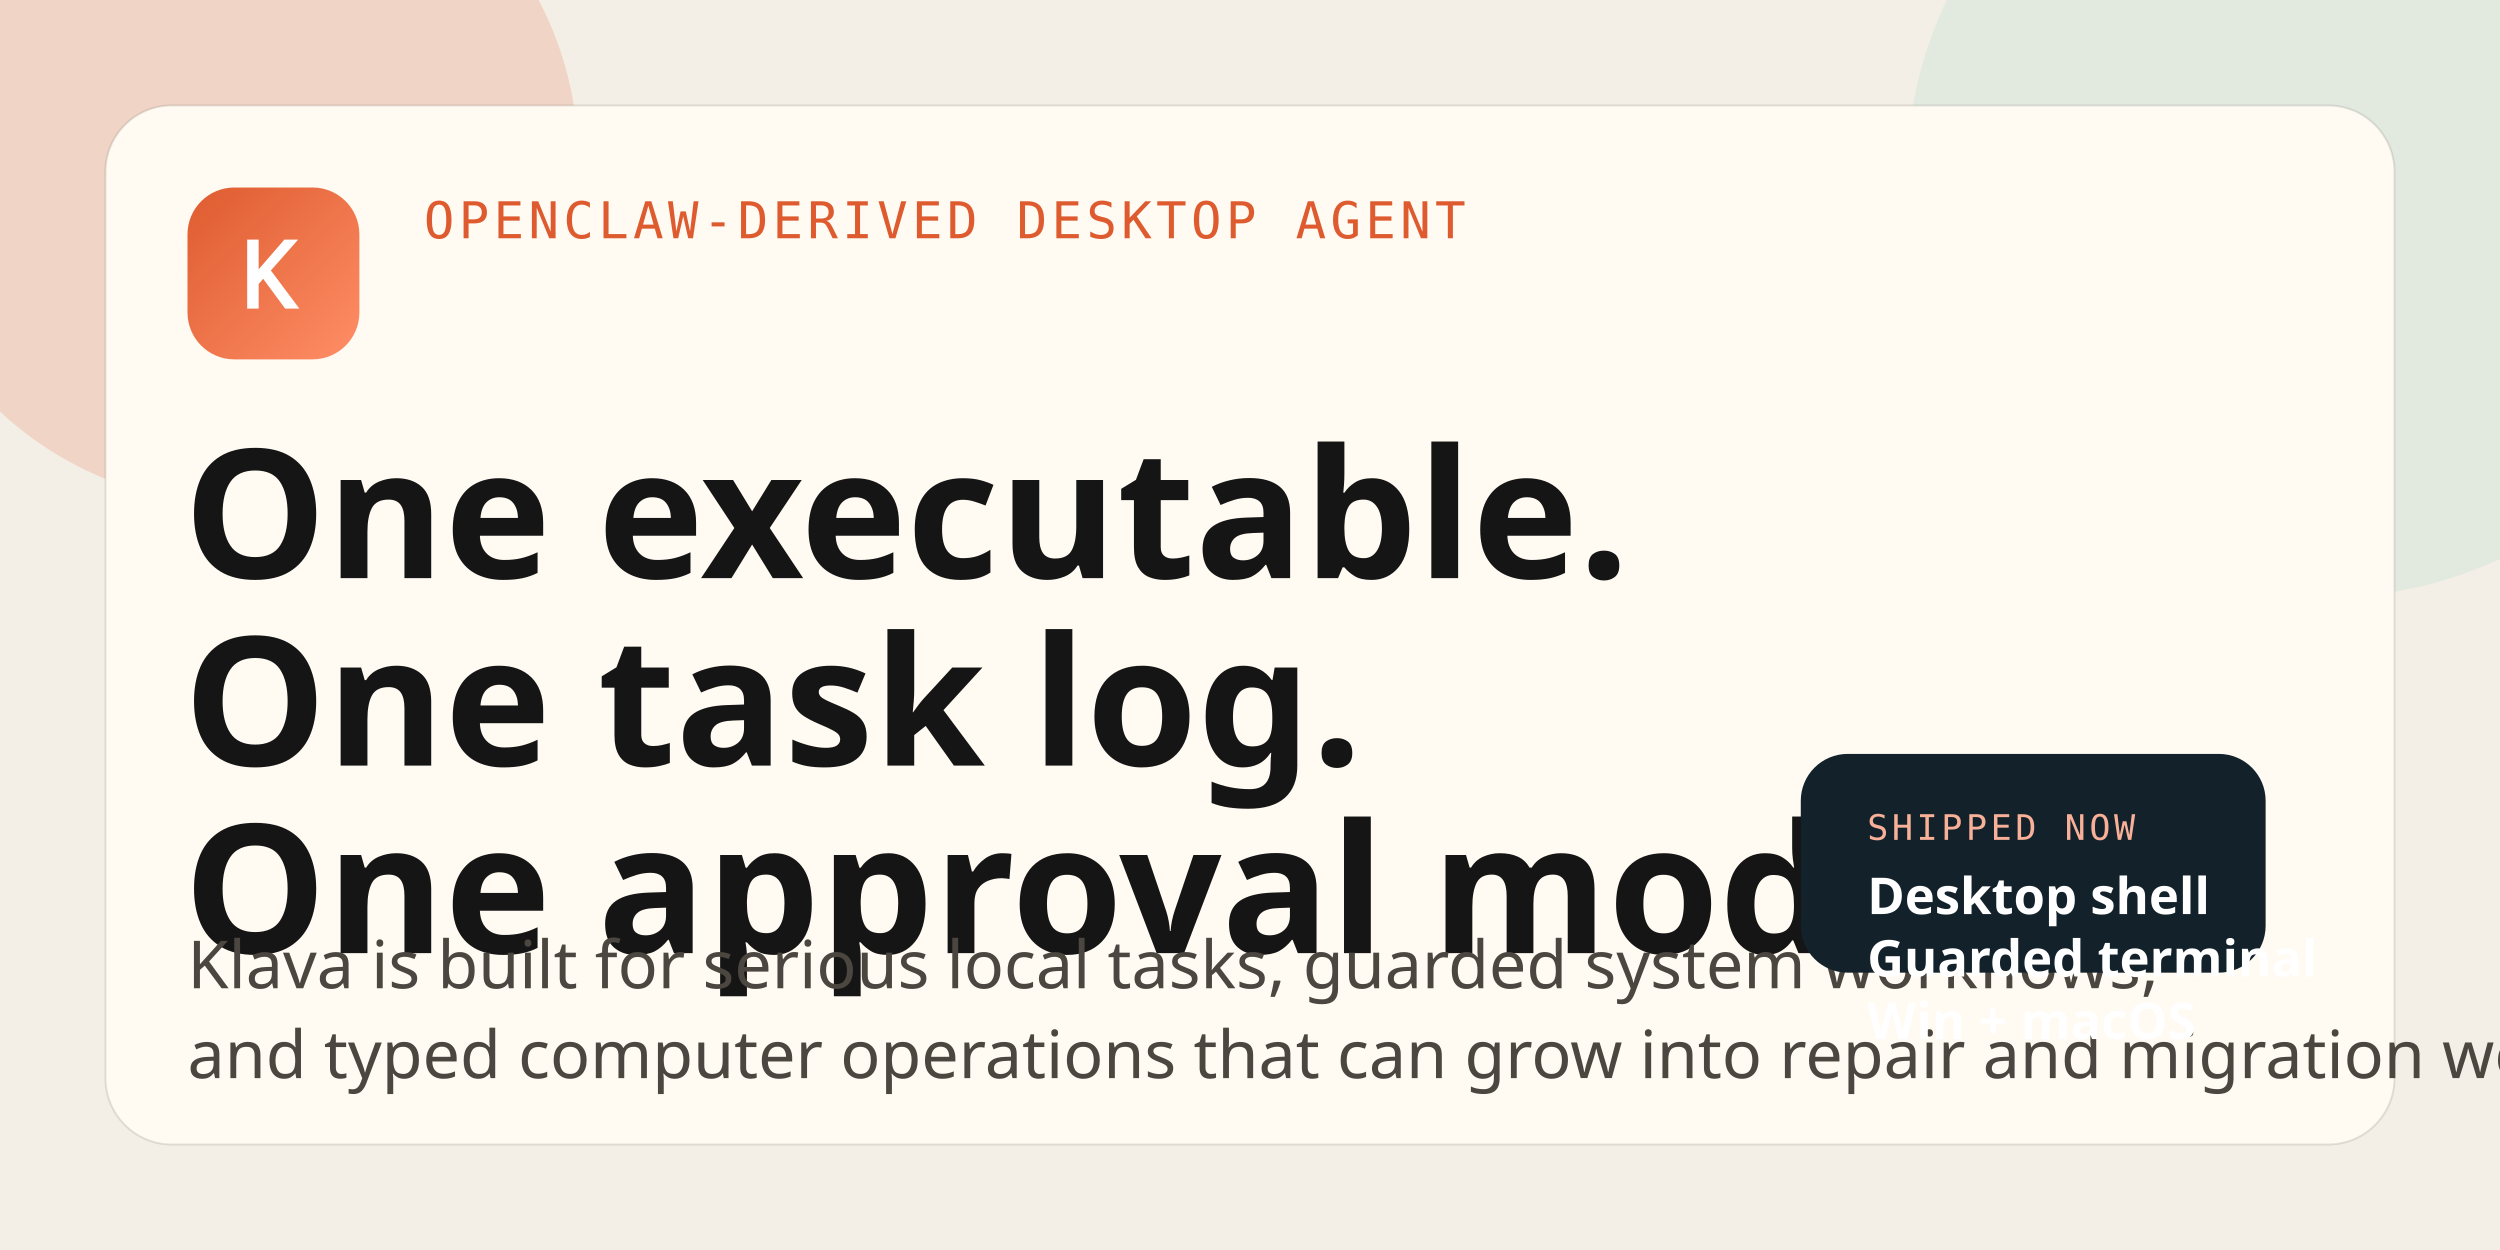
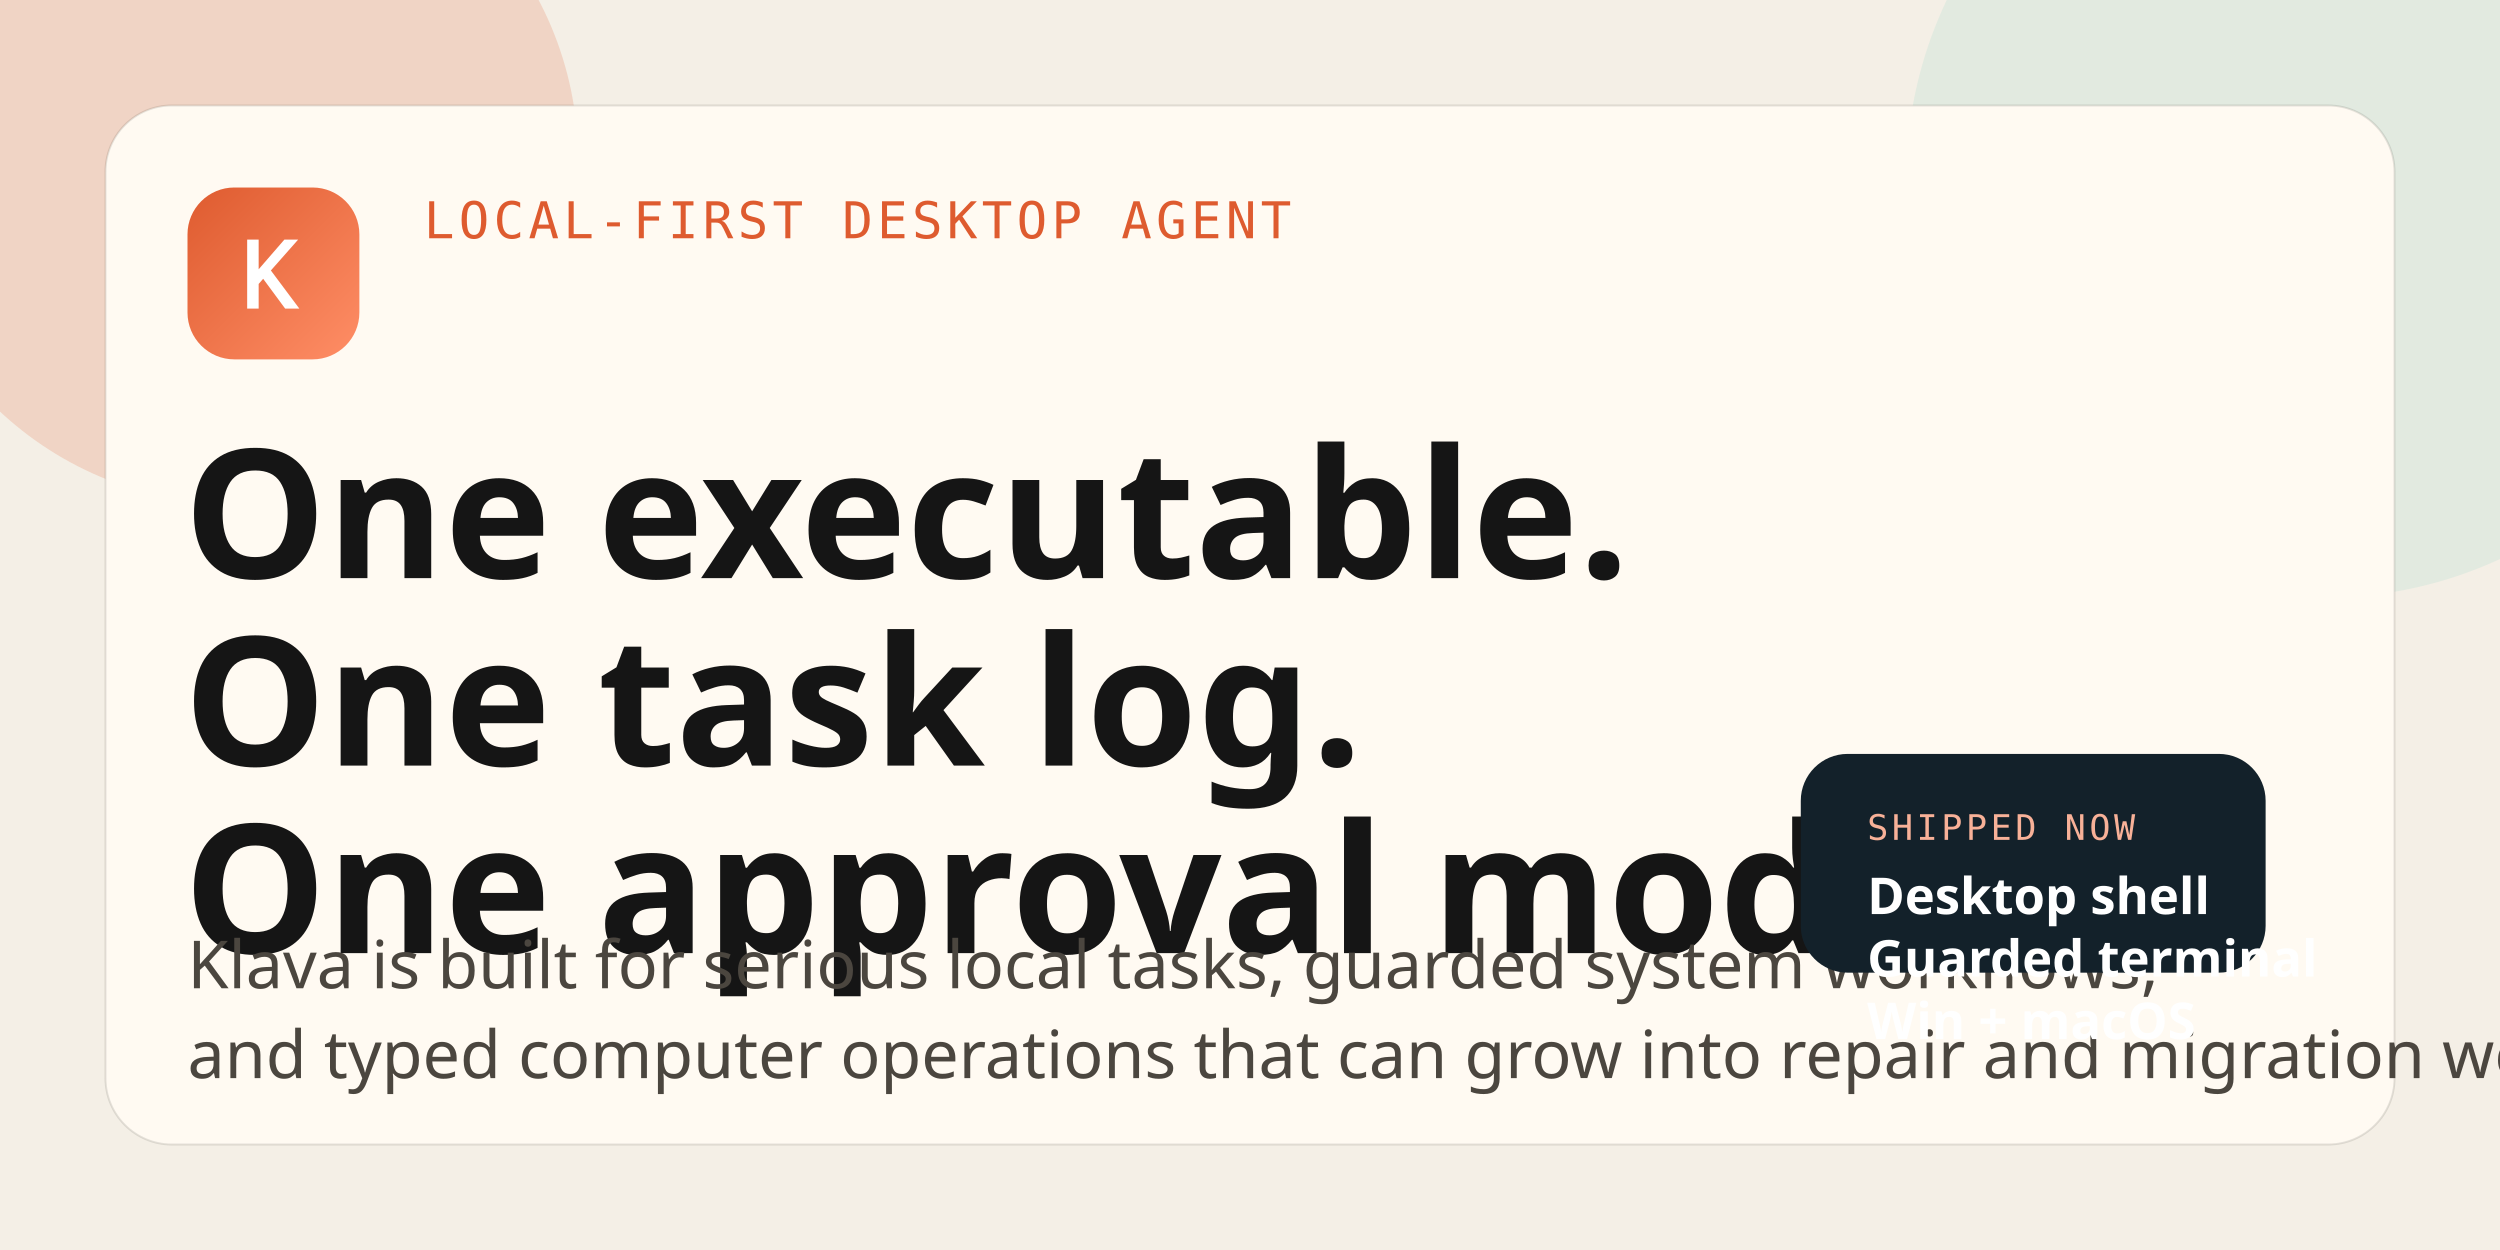
<svg xmlns="http://www.w3.org/2000/svg" width="1280" height="640" viewBox="0 0 1280 640" fill="none">
  <rect width="1280" height="640" fill="#F4EFE6" />
  <circle cx="1190" cy="92" r="214" fill="#9FD8C9" fill-opacity="0.2" />
  <circle cx="120" cy="82" r="176" fill="#DE5B2F" fill-opacity="0.18" />
  <rect x="54" y="54" width="1172" height="532" rx="34" fill="#FFFAF2" stroke="#201B16" stroke-opacity="0.12" />
  <rect x="96" y="96" width="88" height="88" rx="24" fill="url(#paint0_linear_1_2)" />
  <path d="M132.434 158L126.548 158L126.548 122.673L132.434 122.673L132.434 137.874L145.602 122.673L152.65 122.673L138.686 138.485L153.261 158L145.991 158L134.742 142.744L132.434 145.384L132.434 158Z" fill="white" />
-   <text x="217" y="122" fill="#DE5B2F" font-family="'IBM Plex Mono', monospace" font-size="26" letter-spacing="2.2">OPENCLAW-DERIVED DESKTOP AGENT</text>
+   <text x="217" y="122" fill="#DE5B2F" font-family="'IBM Plex Mono', monospace" font-size="26" letter-spacing="2.2">LOCAL-FIRST DESKTOP AGENT</text>
  <text x="94" y="296" fill="#151515" font-family="'Space Grotesk', sans-serif" font-size="92" font-weight="700">
    <tspan x="94" dy="0">One executable.</tspan>
    <tspan x="94" dy="96">One task log.</tspan>
    <tspan x="94" dy="96">One approval model.</tspan>
  </text>
  <text x="96" y="506" fill="#4B463F" font-family="'Space Grotesk', sans-serif" font-size="34">
    <tspan x="96" dy="0">Klava is built for serious local tasks, guarded system workflows,</tspan>
    <tspan x="96" dy="46">and typed computer operations that can grow into repair and migration work.</tspan>
  </text>
  <rect x="922" y="386" width="238" height="112" rx="24" fill="#13212A" />
  <text x="956" y="430" fill="#F8B198" font-family="'IBM Plex Mono', monospace" font-size="18" letter-spacing="1.8">SHIPPED NOW</text>
  <text x="956" y="468" fill="white" font-family="'Space Grotesk', sans-serif" font-size="26" font-weight="700">Desktop shell</text>
  <text x="956" y="500" fill="white" font-family="'Space Grotesk', sans-serif" font-size="26" font-weight="700">Guarded terminal</text>
  <text x="956" y="532" fill="white" font-family="'Space Grotesk', sans-serif" font-size="26" font-weight="700">Win + macOS</text>
  <defs>
    <linearGradient id="paint0_linear_1_2" x1="96" y1="96" x2="184" y2="184" gradientUnits="userSpaceOnUse">
      <stop stop-color="#DE5B2F" />
      <stop offset="1" stop-color="#FF8E66" />
    </linearGradient>
  </defs>
</svg>
